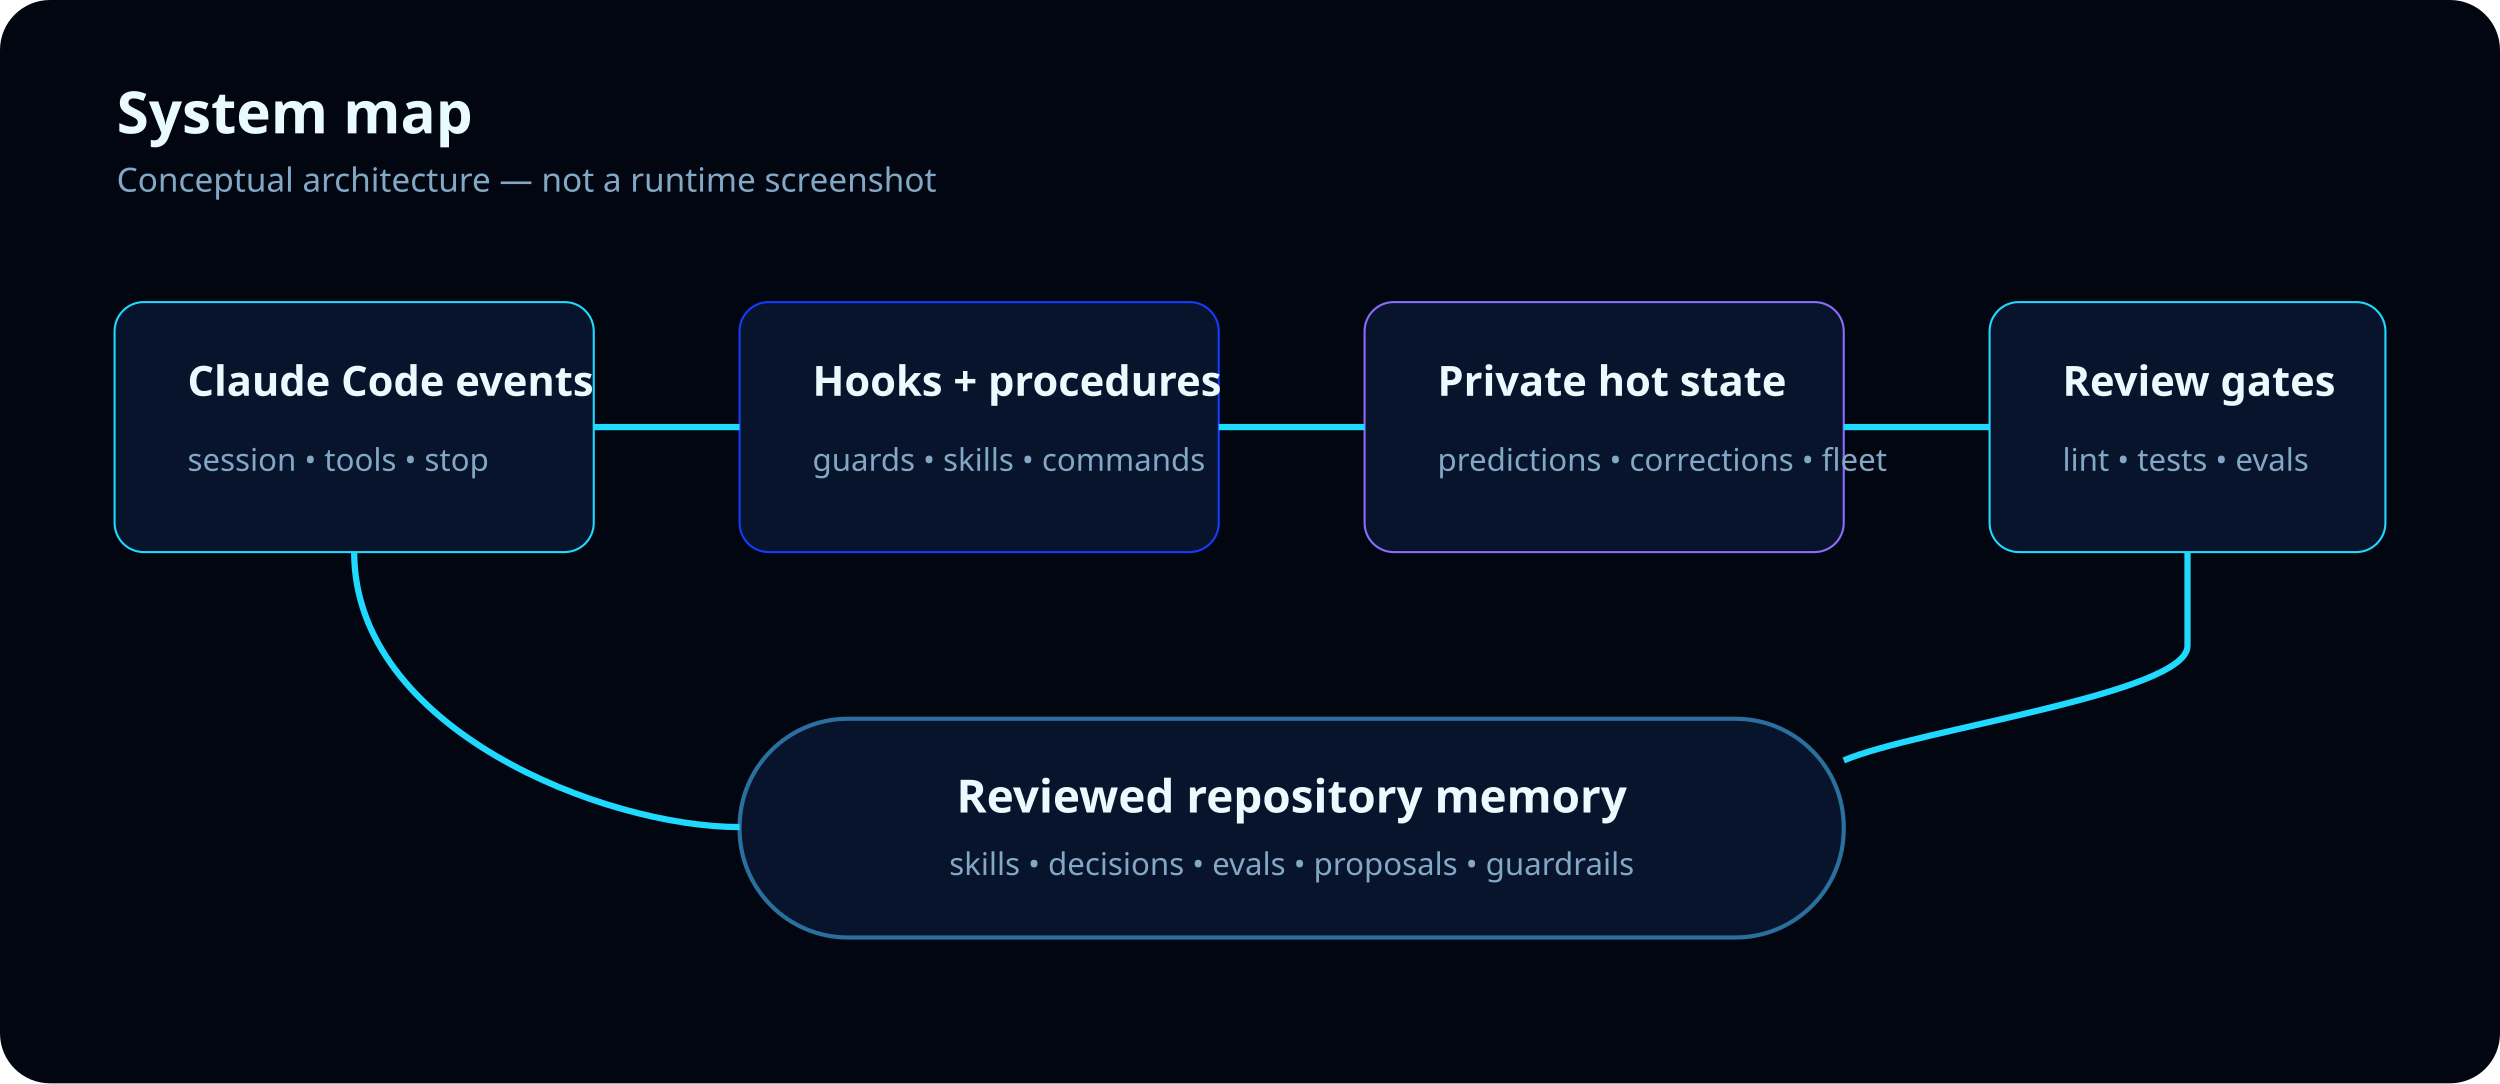
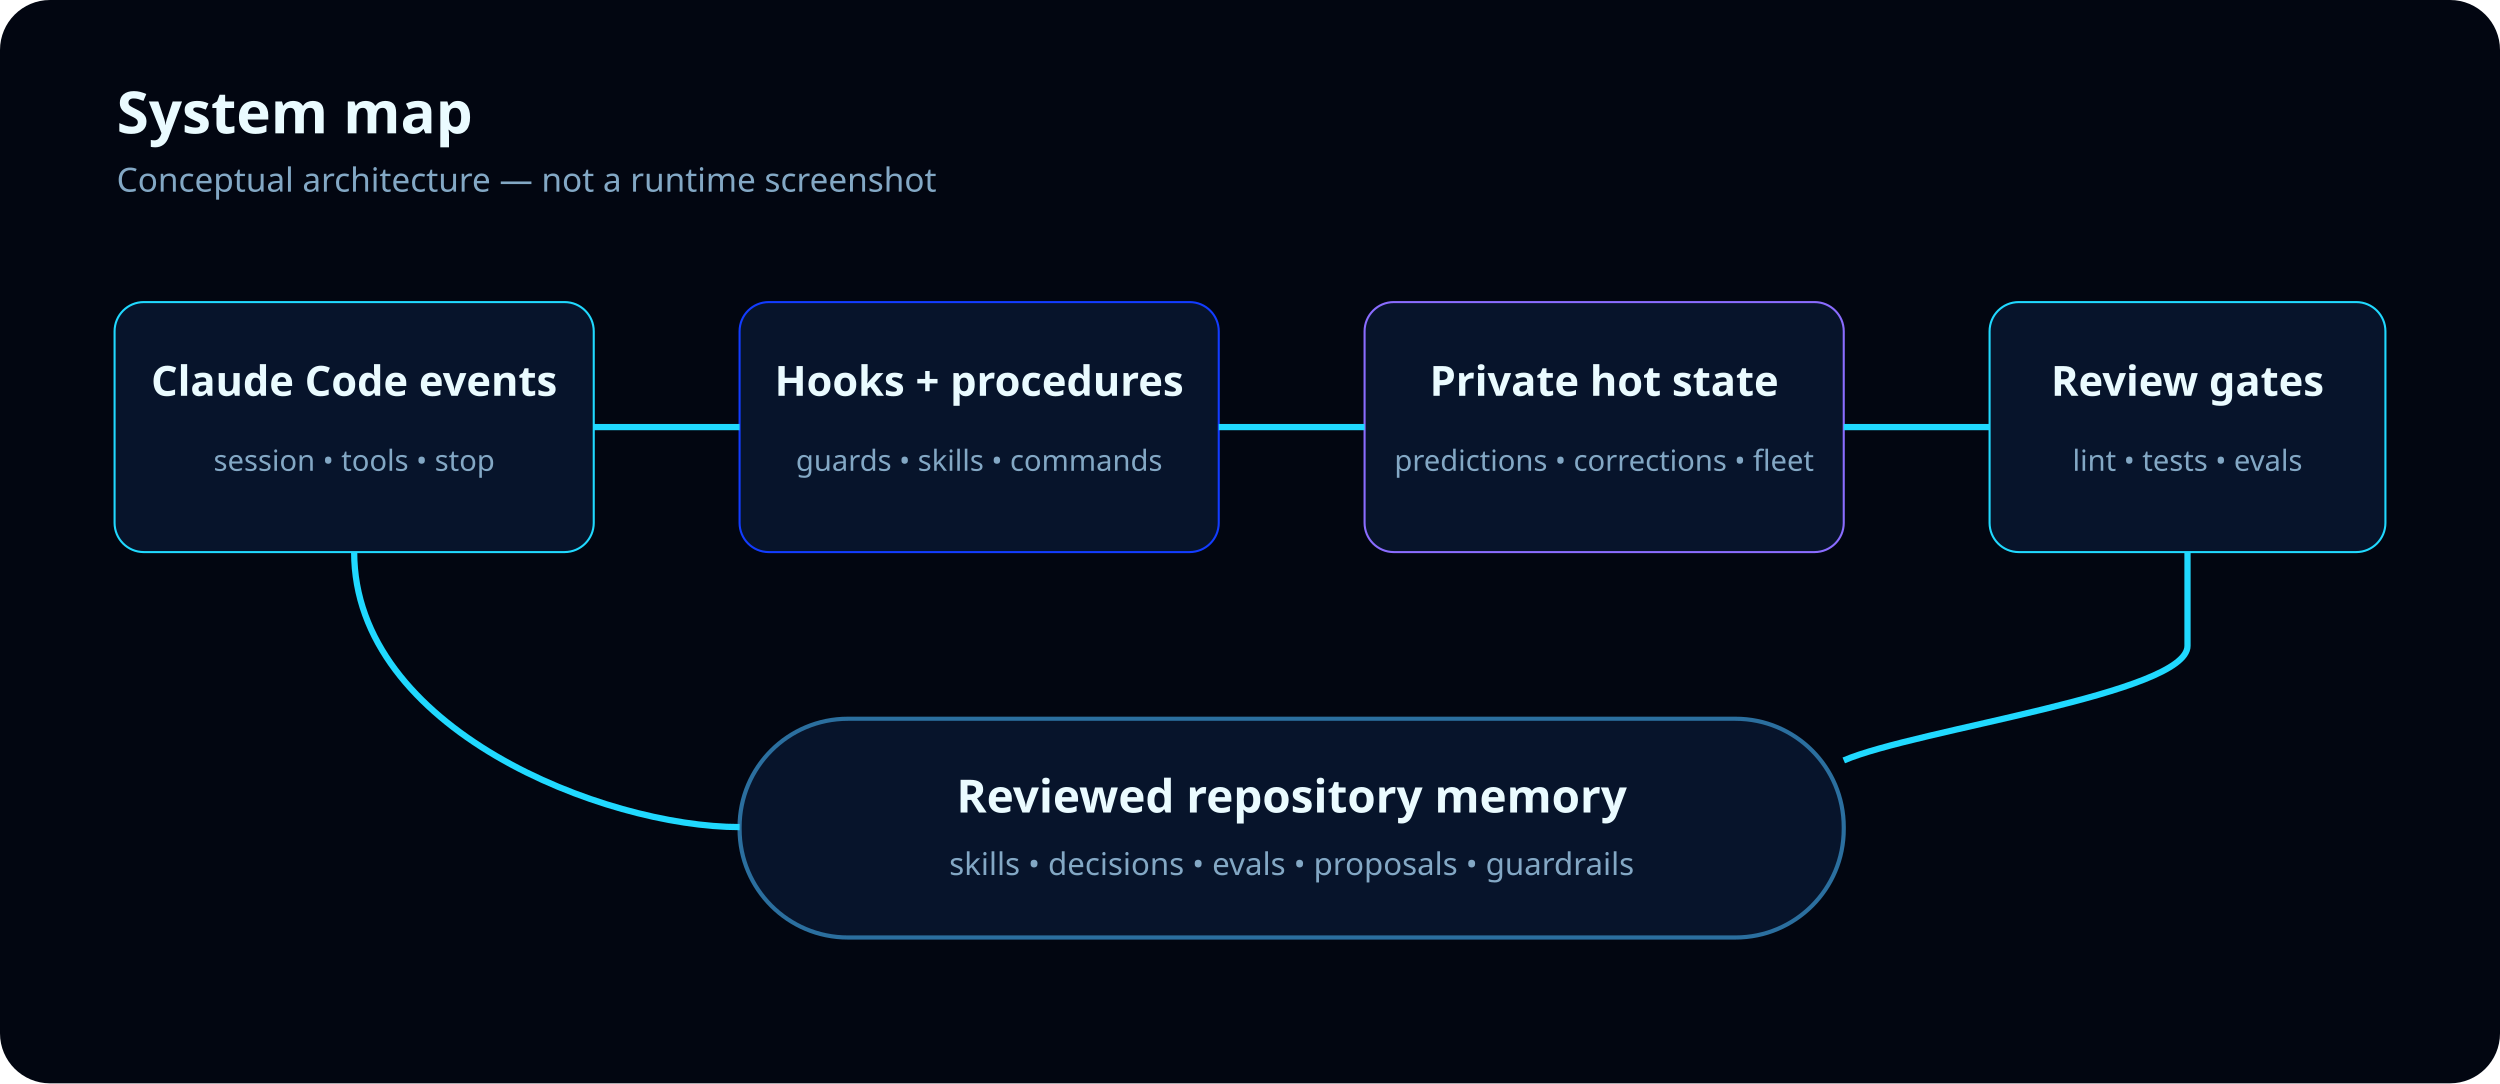
<svg xmlns="http://www.w3.org/2000/svg" viewBox="0 0 1200 520" role="img" aria-labelledby="title desc">
  <rect width="1200" height="520" rx="24" fill="#020611" />
  <g font-family="system-ui, sans-serif">
    <text x="56" y="64" fill="#EAFBFF" font-size="28" font-weight="700">System map</text>
    <text x="56" y="92" fill="#83A8C5" font-size="16">Conceptual architecture — not a runtime screenshot</text>
    <g font-size="20" font-weight="700" fill="#EAFBFF">
      <rect x="55" y="145" width="230" height="120" rx="14" fill="#07142B" stroke="#20D9FF" />
-       <text x="90" y="190">Claude Code events</text>
-       <text x="90" y="226" fill="#83A8C5" font-size="15" font-weight="400">session • tools • stop</text>
+       <text x="170" y="190" text-anchor="middle">Claude Code events</text>
+       <text x="170" y="226" text-anchor="middle" fill="#83A8C5" font-size="14" font-weight="400">session • tools • stop</text>
      <rect x="355" y="145" width="230" height="120" rx="14" fill="#07142B" stroke="#123CFF" />
-       <text x="390" y="190">Hooks + procedures</text>
-       <text x="390" y="226" fill="#83A8C5" font-size="15" font-weight="400">guards • skills • commands</text>
+       <text x="470" y="190" text-anchor="middle">Hooks + procedures</text>
+       <text x="470" y="226" text-anchor="middle" fill="#83A8C5" font-size="14" font-weight="400">guards • skills • commands</text>
      <rect x="655" y="145" width="230" height="120" rx="14" fill="#07142B" stroke="#8A6CFF" />
-       <text x="690" y="190">Private hot state</text>
-       <text x="690" y="226" fill="#83A8C5" font-size="15" font-weight="400">predictions • corrections • fleet</text>
+       <text x="770" y="190" text-anchor="middle">Private hot state</text>
+       <text x="770" y="226" text-anchor="middle" fill="#83A8C5" font-size="14" font-weight="400">predictions • corrections • fleet</text>
      <rect x="955" y="145" width="190" height="120" rx="14" fill="#07142B" stroke="#20D9FF" />
-       <text x="990" y="190">Review gates</text>
-       <text x="990" y="226" fill="#83A8C5" font-size="15" font-weight="400">lint • tests • evals</text>
+       <text x="1050" y="190" text-anchor="middle">Review gates</text>
+       <text x="1050" y="226" text-anchor="middle" fill="#83A8C5" font-size="14" font-weight="400">lint • tests • evals</text>
    </g>
    <g stroke="#20D9FF" stroke-width="3" fill="none">
      <path d="M285 205H355" />
      <path d="M585 205H655" />
      <path d="M885 205H955" />
    </g>
    <rect x="355" y="345" width="530" height="105" rx="52" fill="#07142B" stroke="#2B6F9F" stroke-width="2" />
    <text x="620" y="390" fill="#EAFBFF" font-size="22" text-anchor="middle" font-weight="700">Reviewed repository memory</text>
    <text x="620" y="420" fill="#83A8C5" font-size="15" text-anchor="middle">skills • decisions • evals • proposals • guardrails</text>
    <path d="M1050 265V310C1050 333 920 350 885 365" fill="none" stroke="#20D9FF" stroke-width="3" />
    <path d="M355 397C290 397 170 350 170 265" fill="none" stroke="#20D9FF" stroke-width="3" />
  </g>
</svg>
